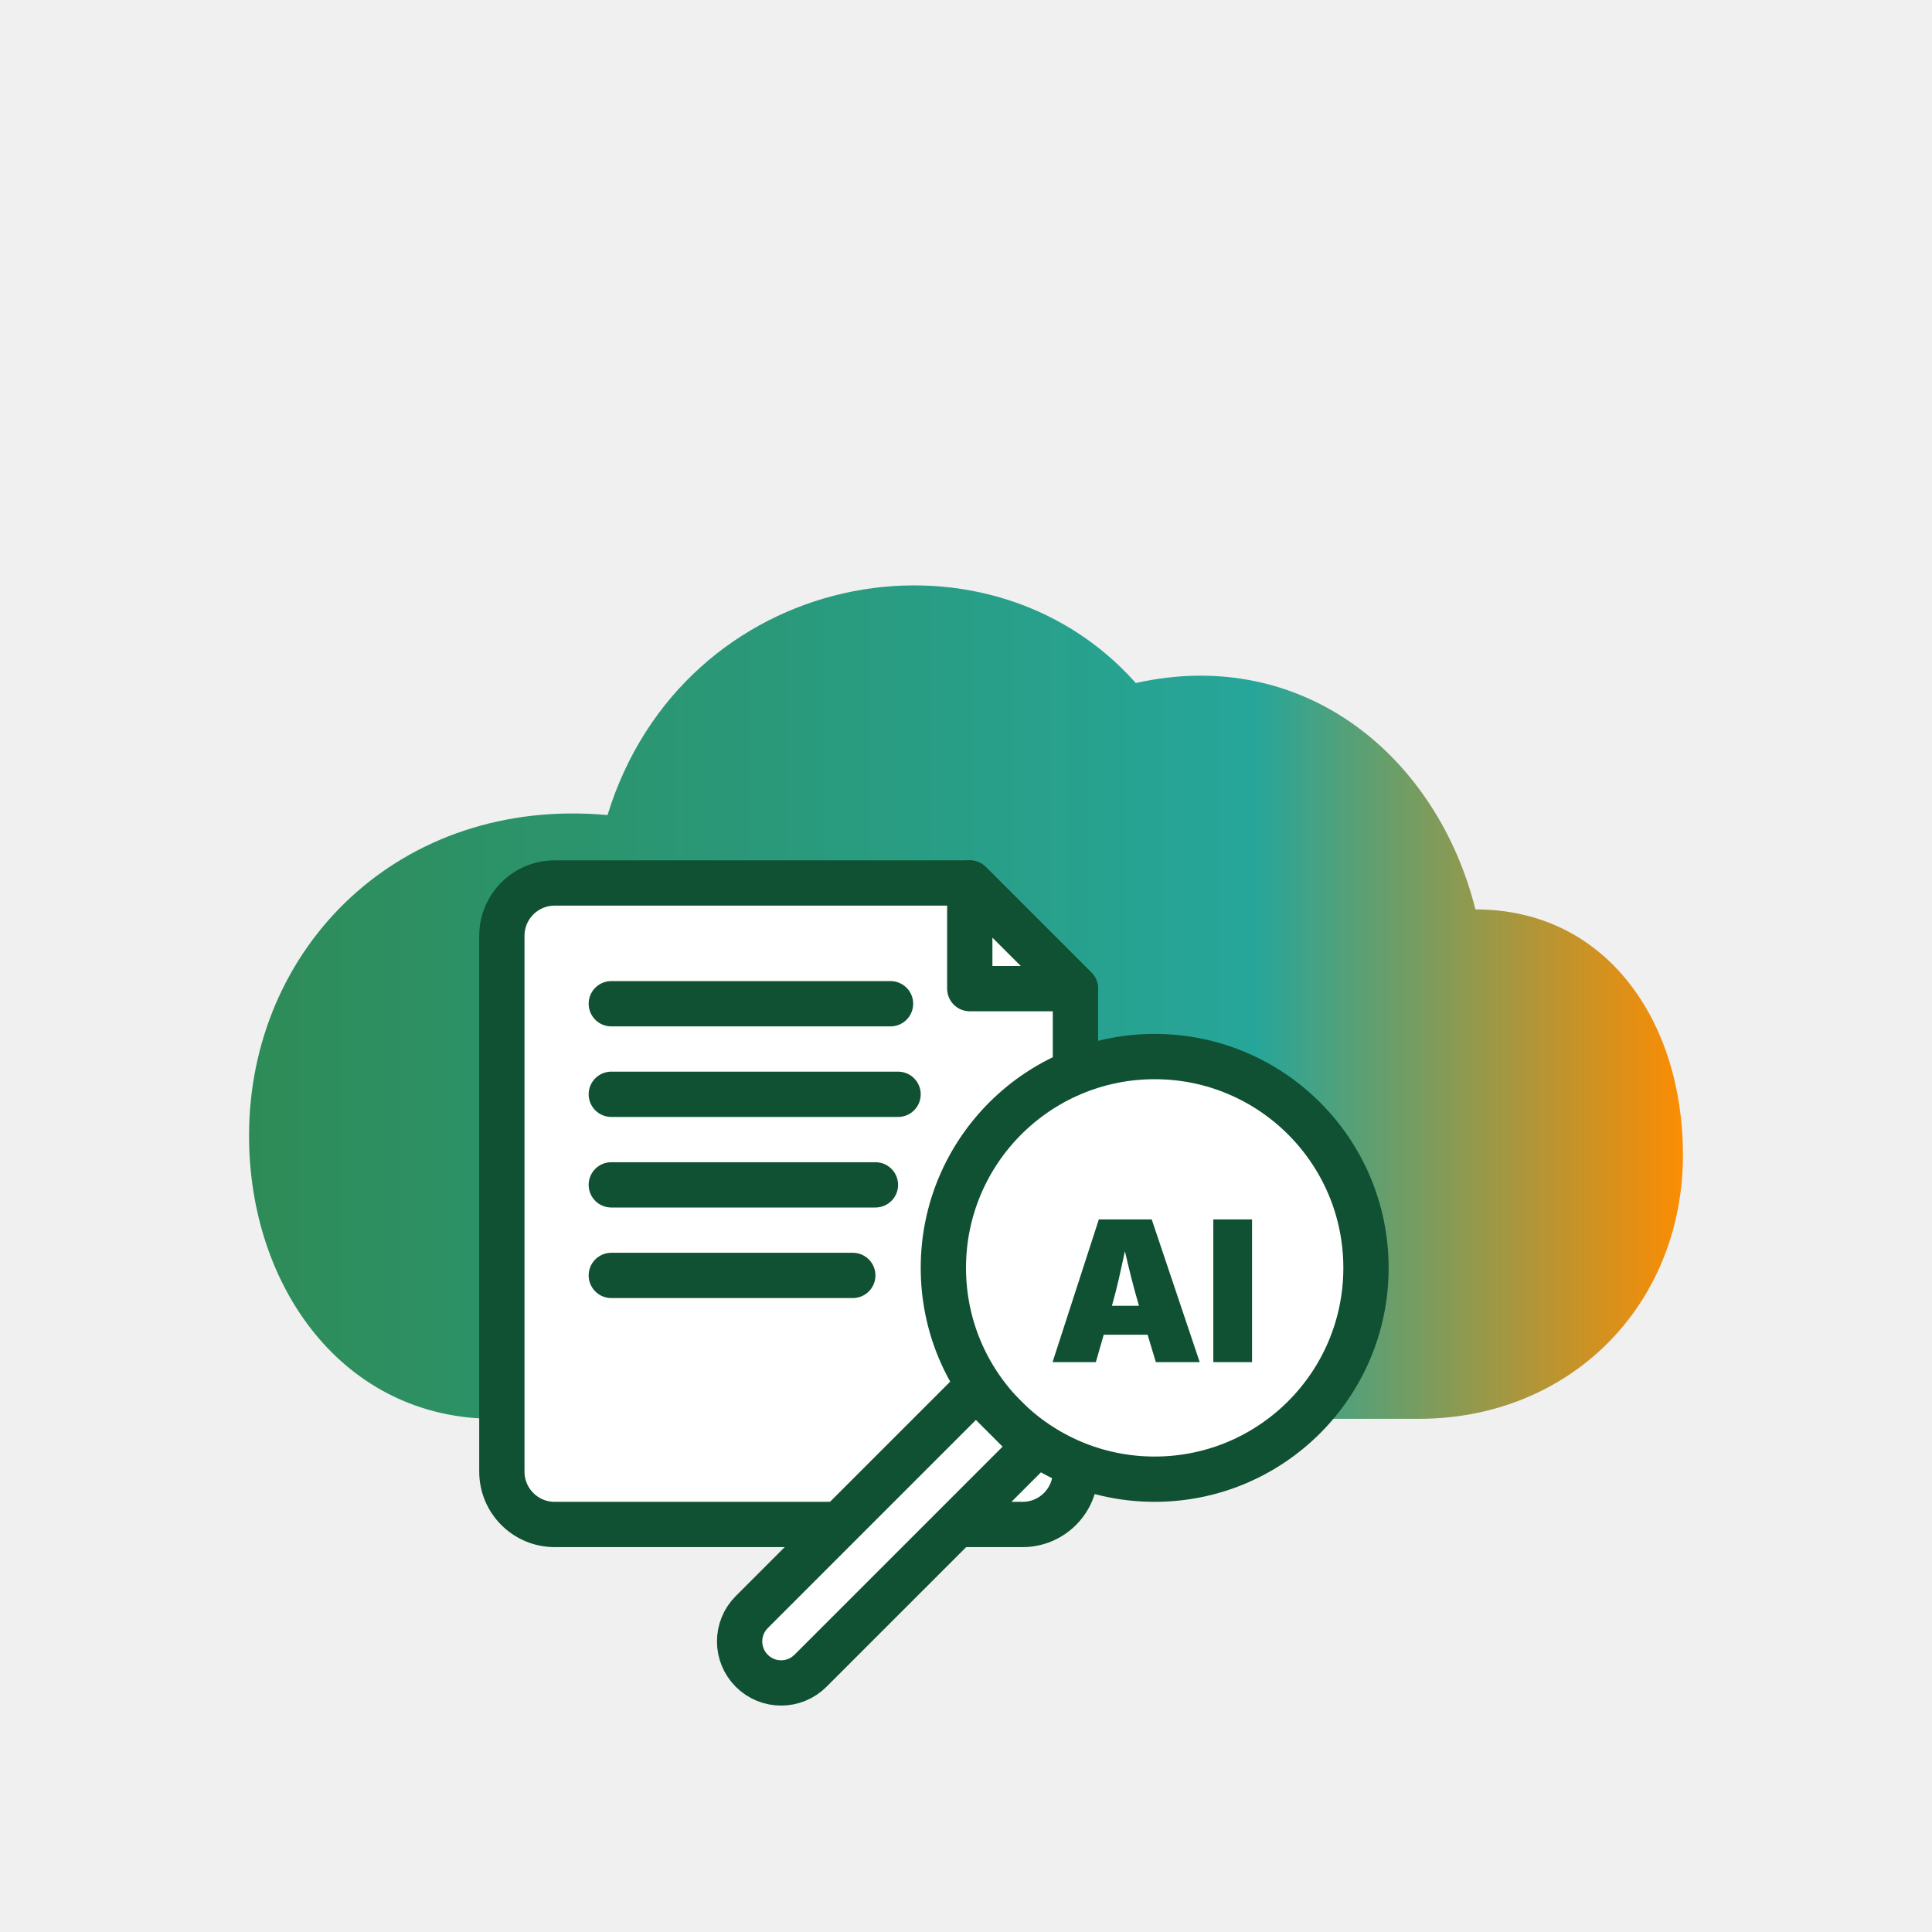
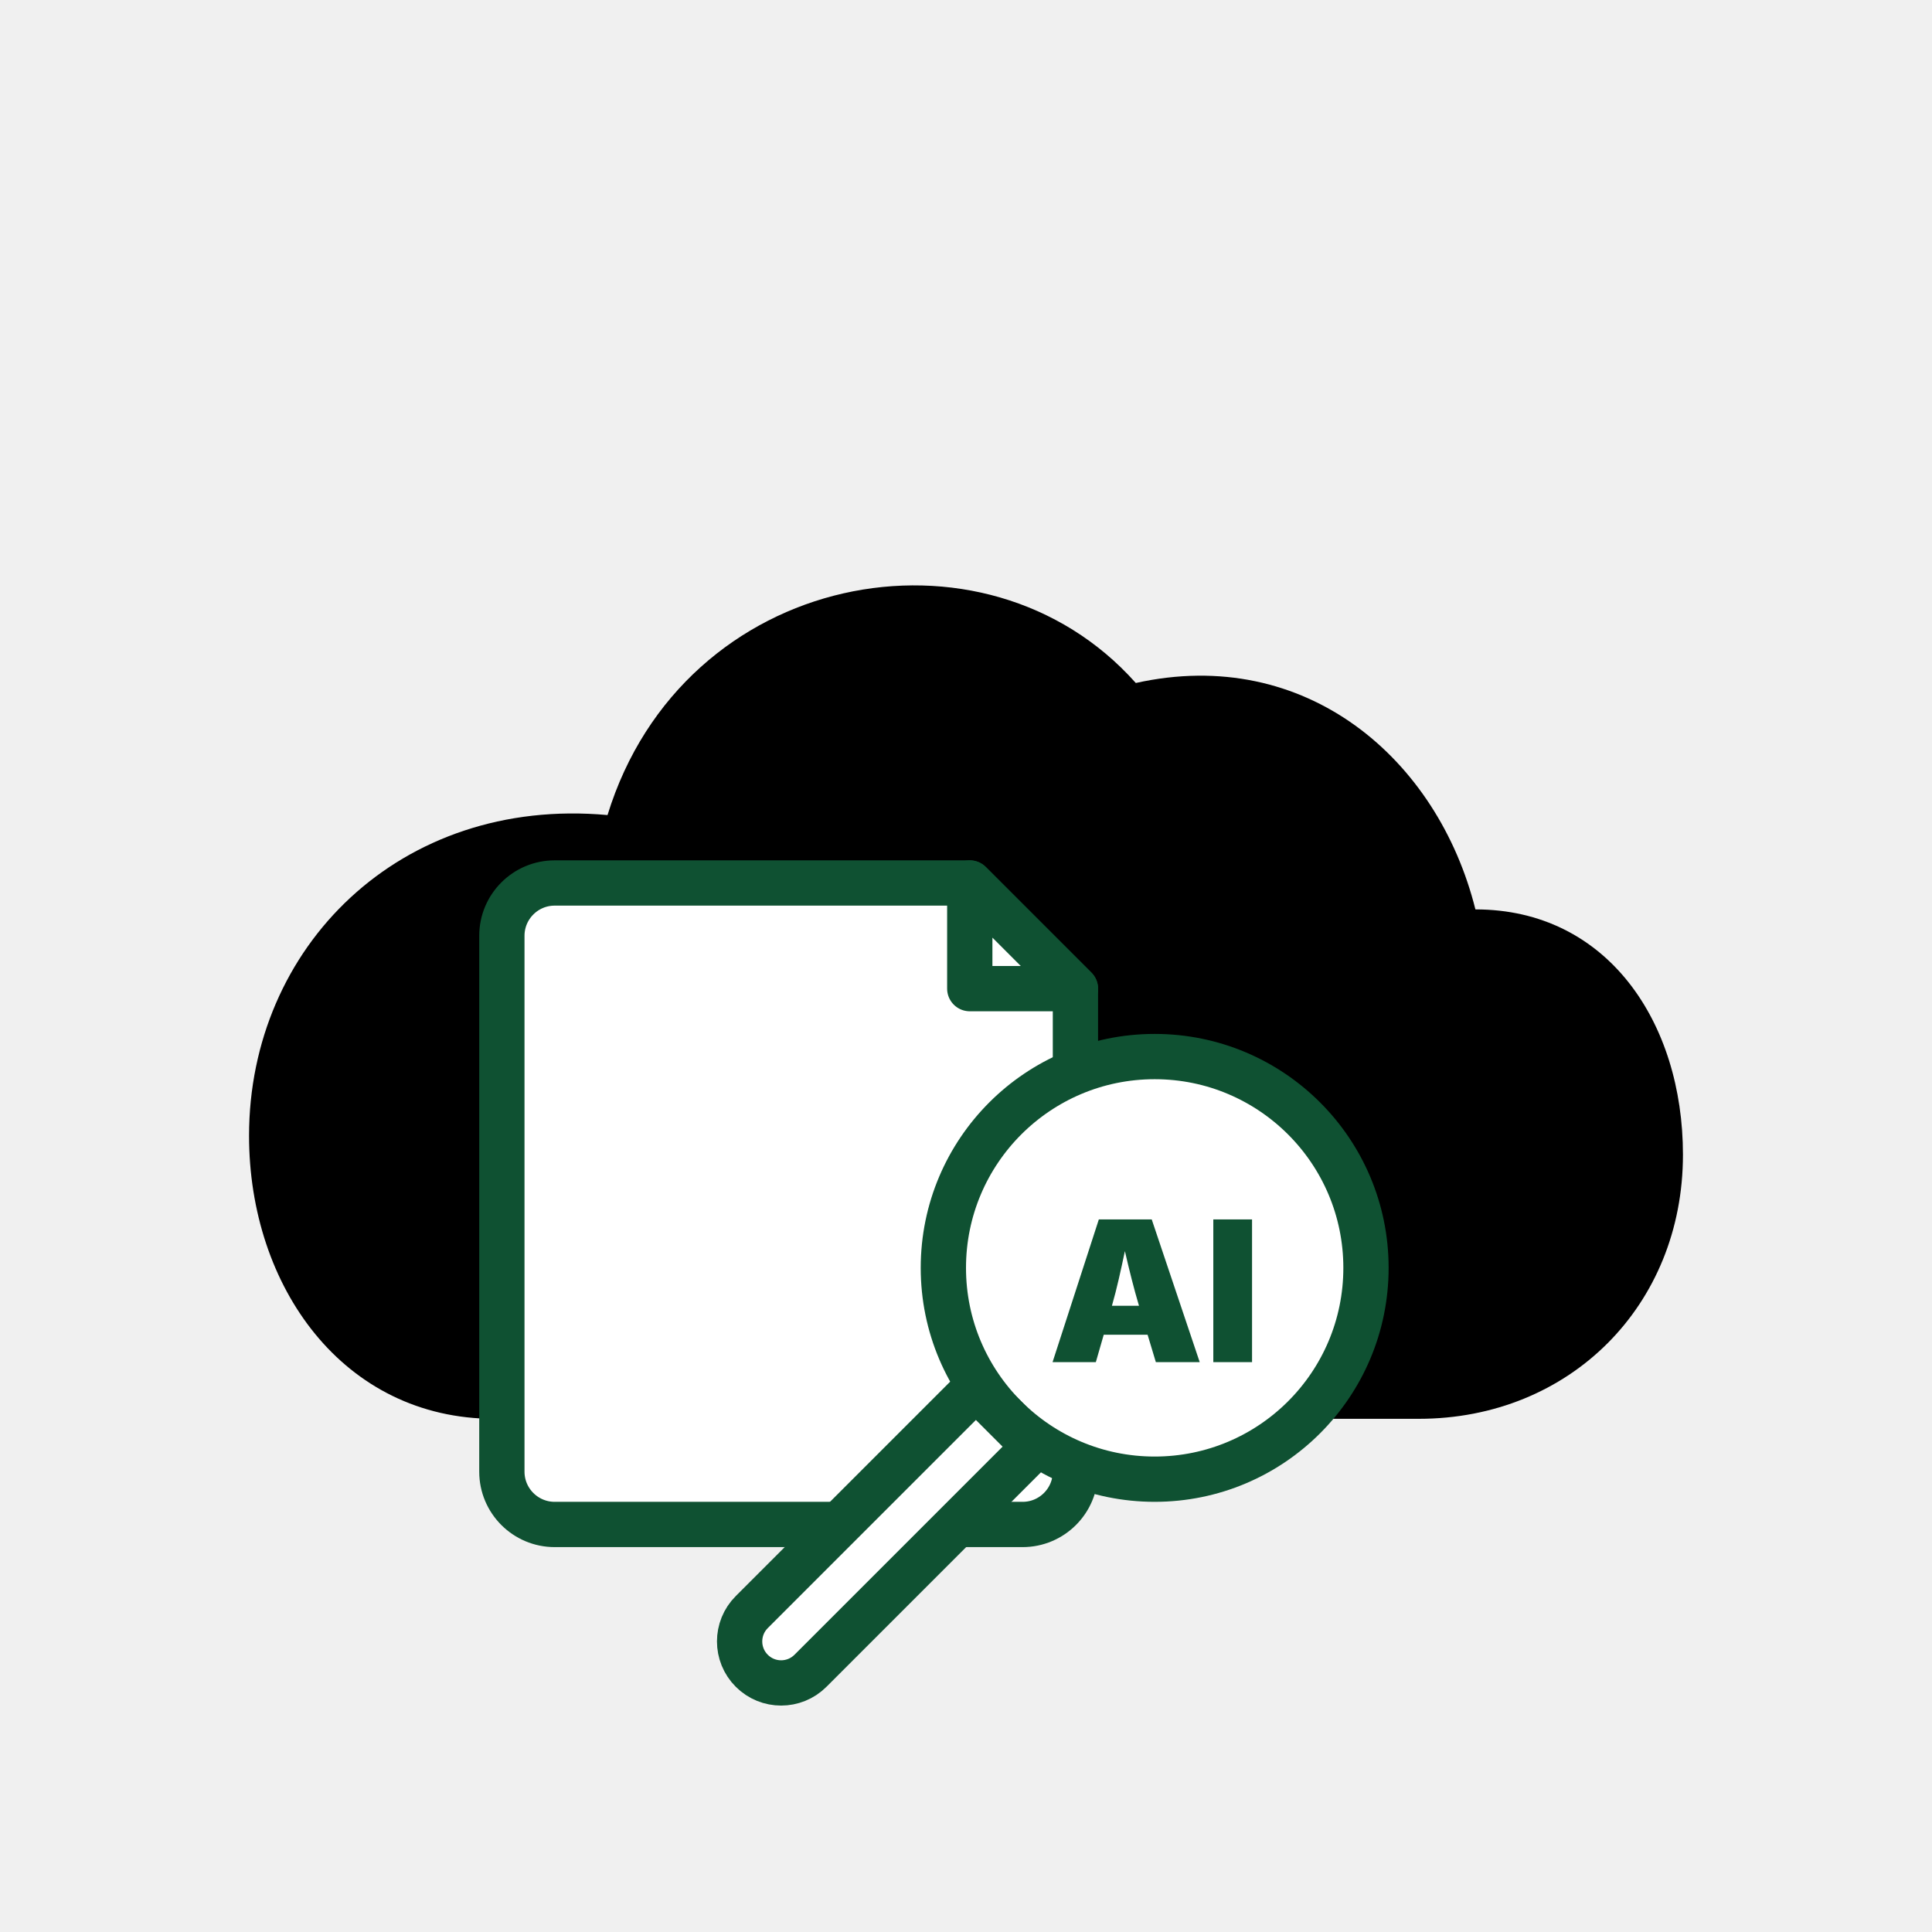
<svg xmlns="http://www.w3.org/2000/svg" viewBox="0 0 512 512">
  <defs>
    <linearGradient id="aiLuminous" x1="0%" y1="50%" x2="100%" y2="50%">
-       <stop offset="0%" stop-color="#2e8b57" />
-       <stop offset="70%" stop-color="#26a69a" />
-       <stop offset="100%" stop-color="#ff8c00" />
+       <stop offset="0%" stopColor="#2e8b57" />
+       <stop offset="33.34%" stopColor="#26a69a" />
+       <stop offset="66.67%" stopColor="#ffaf00" />
+       <stop offset="100%" stopColor="#ff8c00" />
    </linearGradient>
    <style>
      .stroke { stroke:#0f5132; stroke-width:12; stroke-linecap:round; stroke-linejoin:round; }
      .ink { fill:#0f5132; }
      .paper { fill:#ffffff; }
    </style>
  </defs>
  <g transform="translate(-54, -14)">
    <path fill="url(#aiLuminous)" d="M120 315 C120 265 160 225 215 230 C235 165 315 150 355 195 C400 185 435 215 445 255 C480 255 500 285 500 320 C500 360 470 390 430 390 H185 C145 390 120 355 120 315 Z" rx="40" ry="40" />
    <path class="stroke paper" d="M201 248 h110 l28 28 v128 a14 14 0 0 1 -14 14 h-124 a14 14 0 0 1 -14 -14 v-142 a14 14 0 0 1 14 -14 Z" />
    <path class="stroke paper" d="M311 248 L339 276 L311 276 Z" />
-     <path class="stroke" d="M216 304 H292" />
-     <path class="stroke" d="M216 280 H290" />
-     <path class="stroke" d="M216 328 H286" />
-     <path class="stroke" d="M216 352 H280" />
+     <path className="stroke" d="M216 280 H270" />
+     <path className="stroke" d="M216 304 H292" />
+     <path className="stroke" d="M216 328 H280" />
+     <path className="stroke" d="M216 352 H266" />
    <circle class="stroke paper" cx="360" cy="350" r="56" />
    <g transform="translate(360, 350) rotate(45)">
      <path class="stroke paper" d="M-11 56 h22 v84 a11 11 0 0 1 -22 0 z" fill="white" stroke-linecap="butt" />
    </g>
    <text x="360" y="355" text-anchor="middle" dominant-baseline="middle" font-family="Inter, system-ui, -apple-system, Arial, sans-serif" font-size="52" font-weight="900" class="ink">AI</text>
  </g>
</svg>
